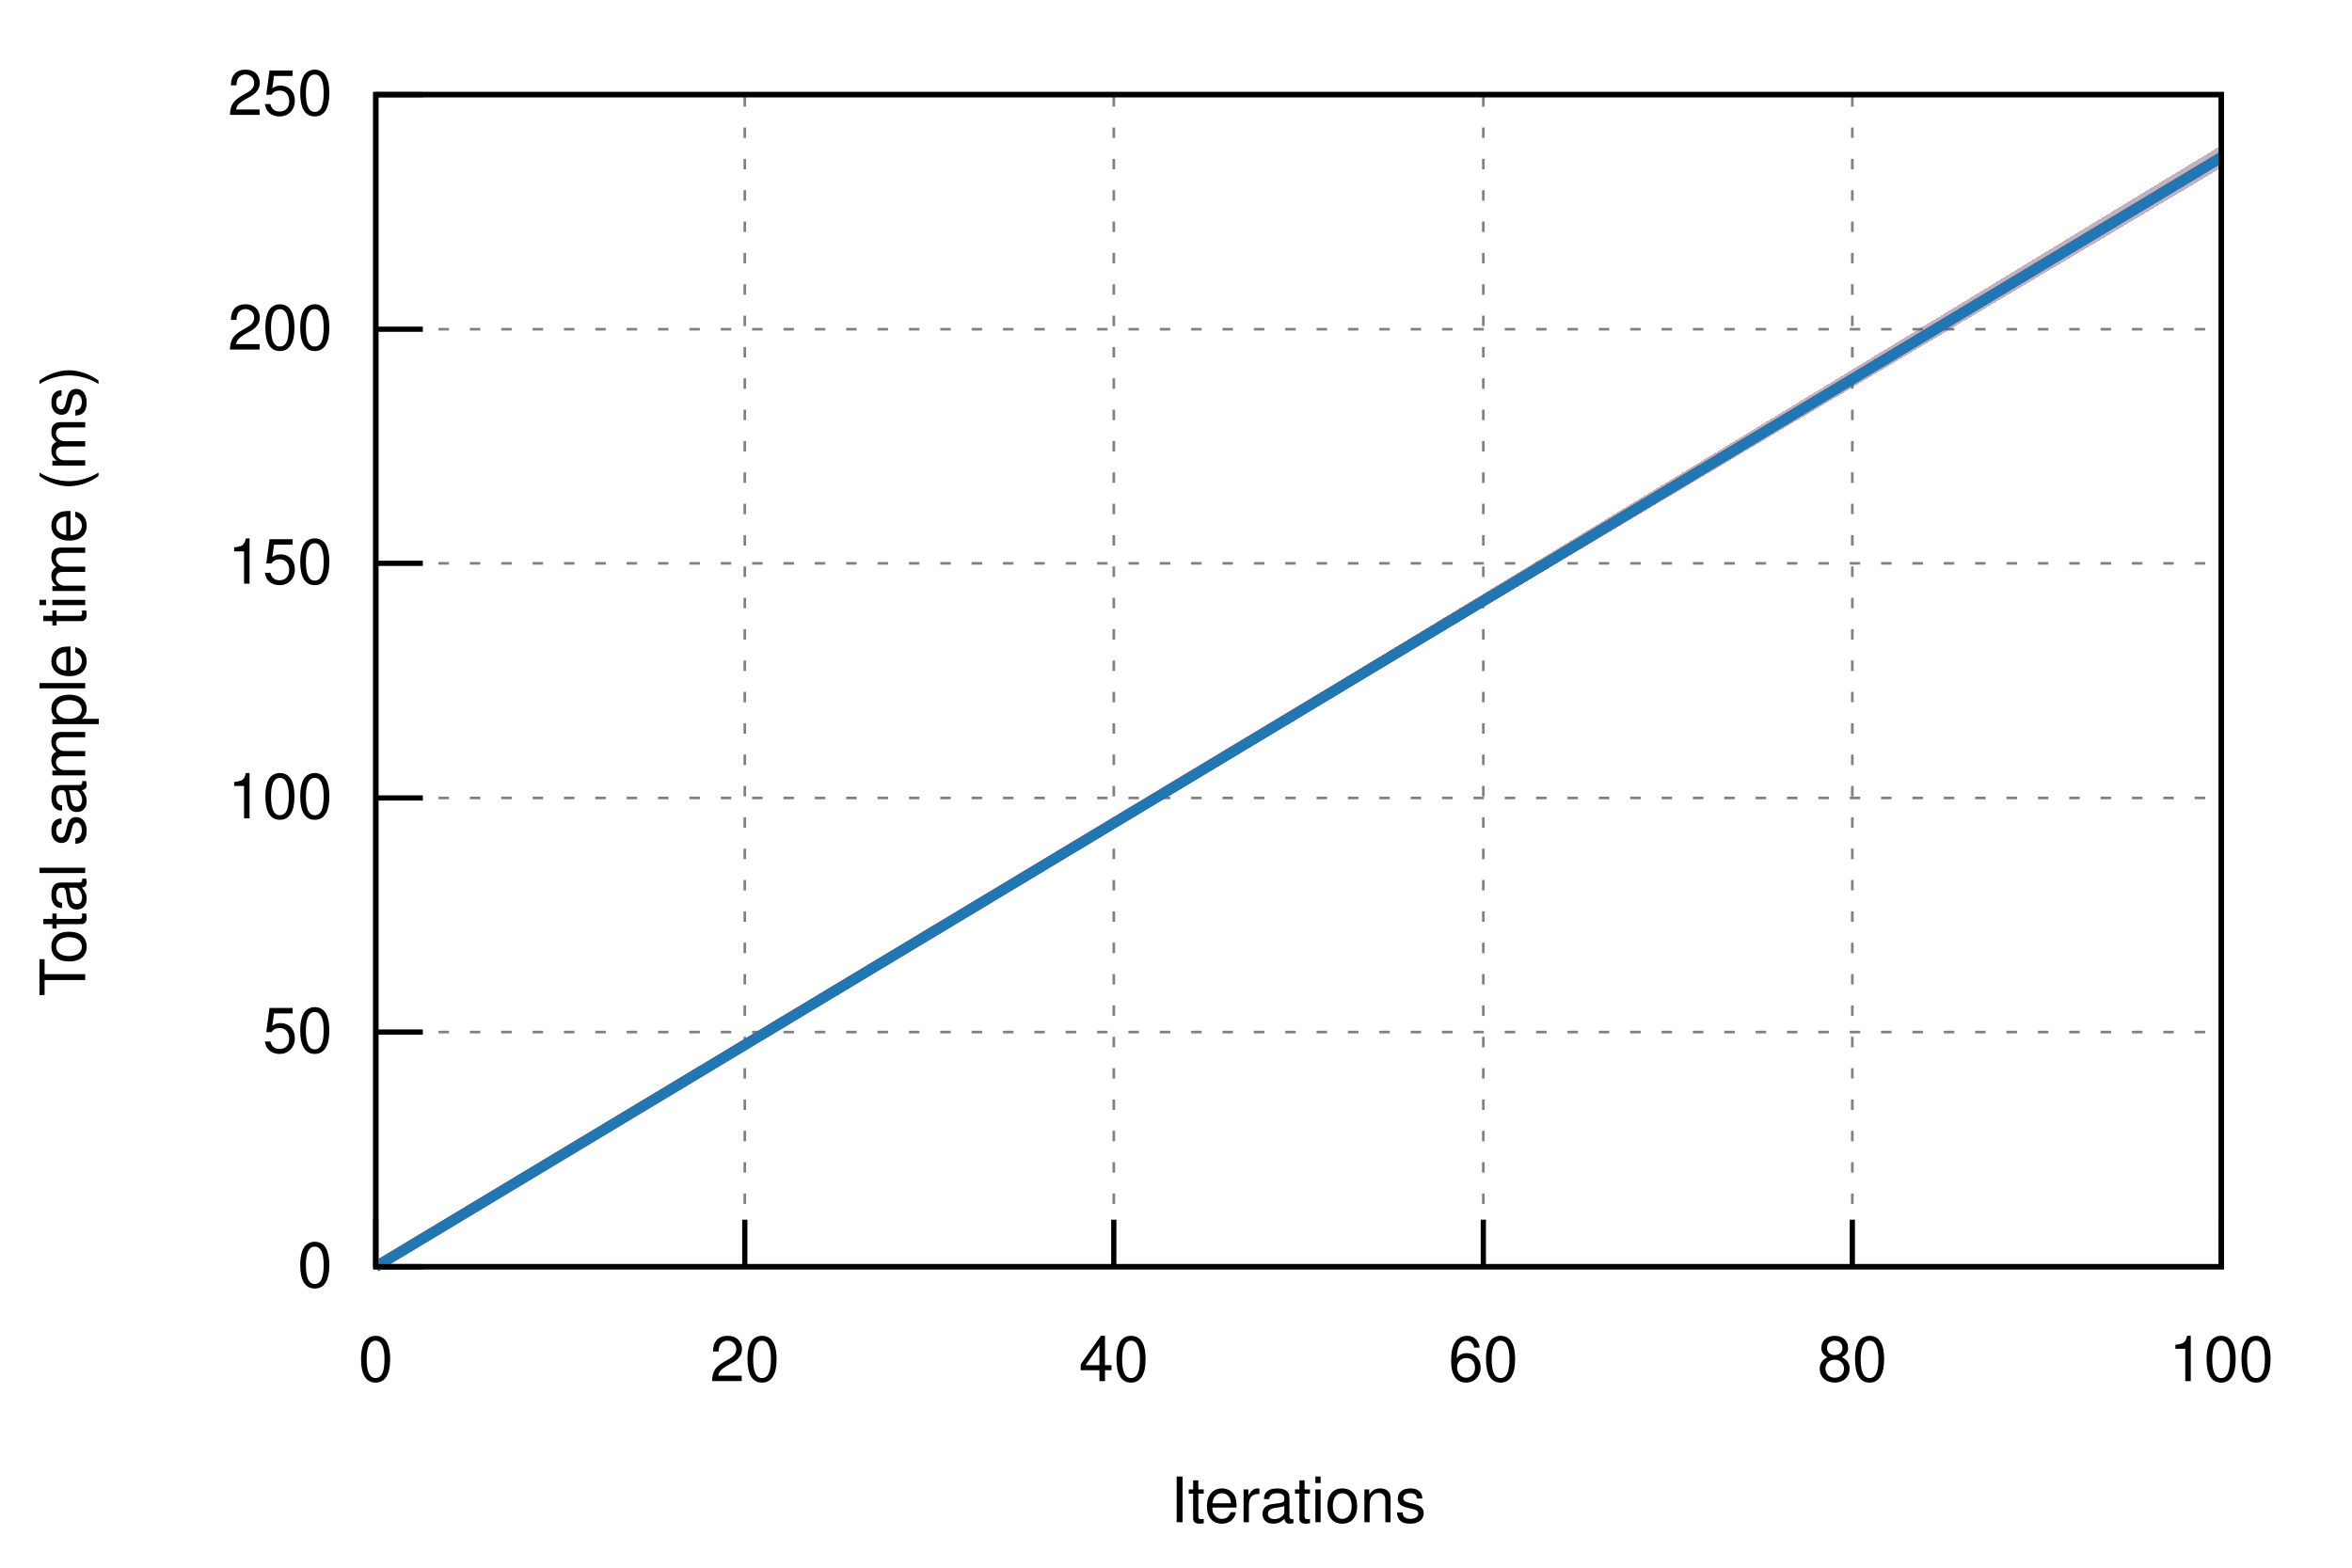
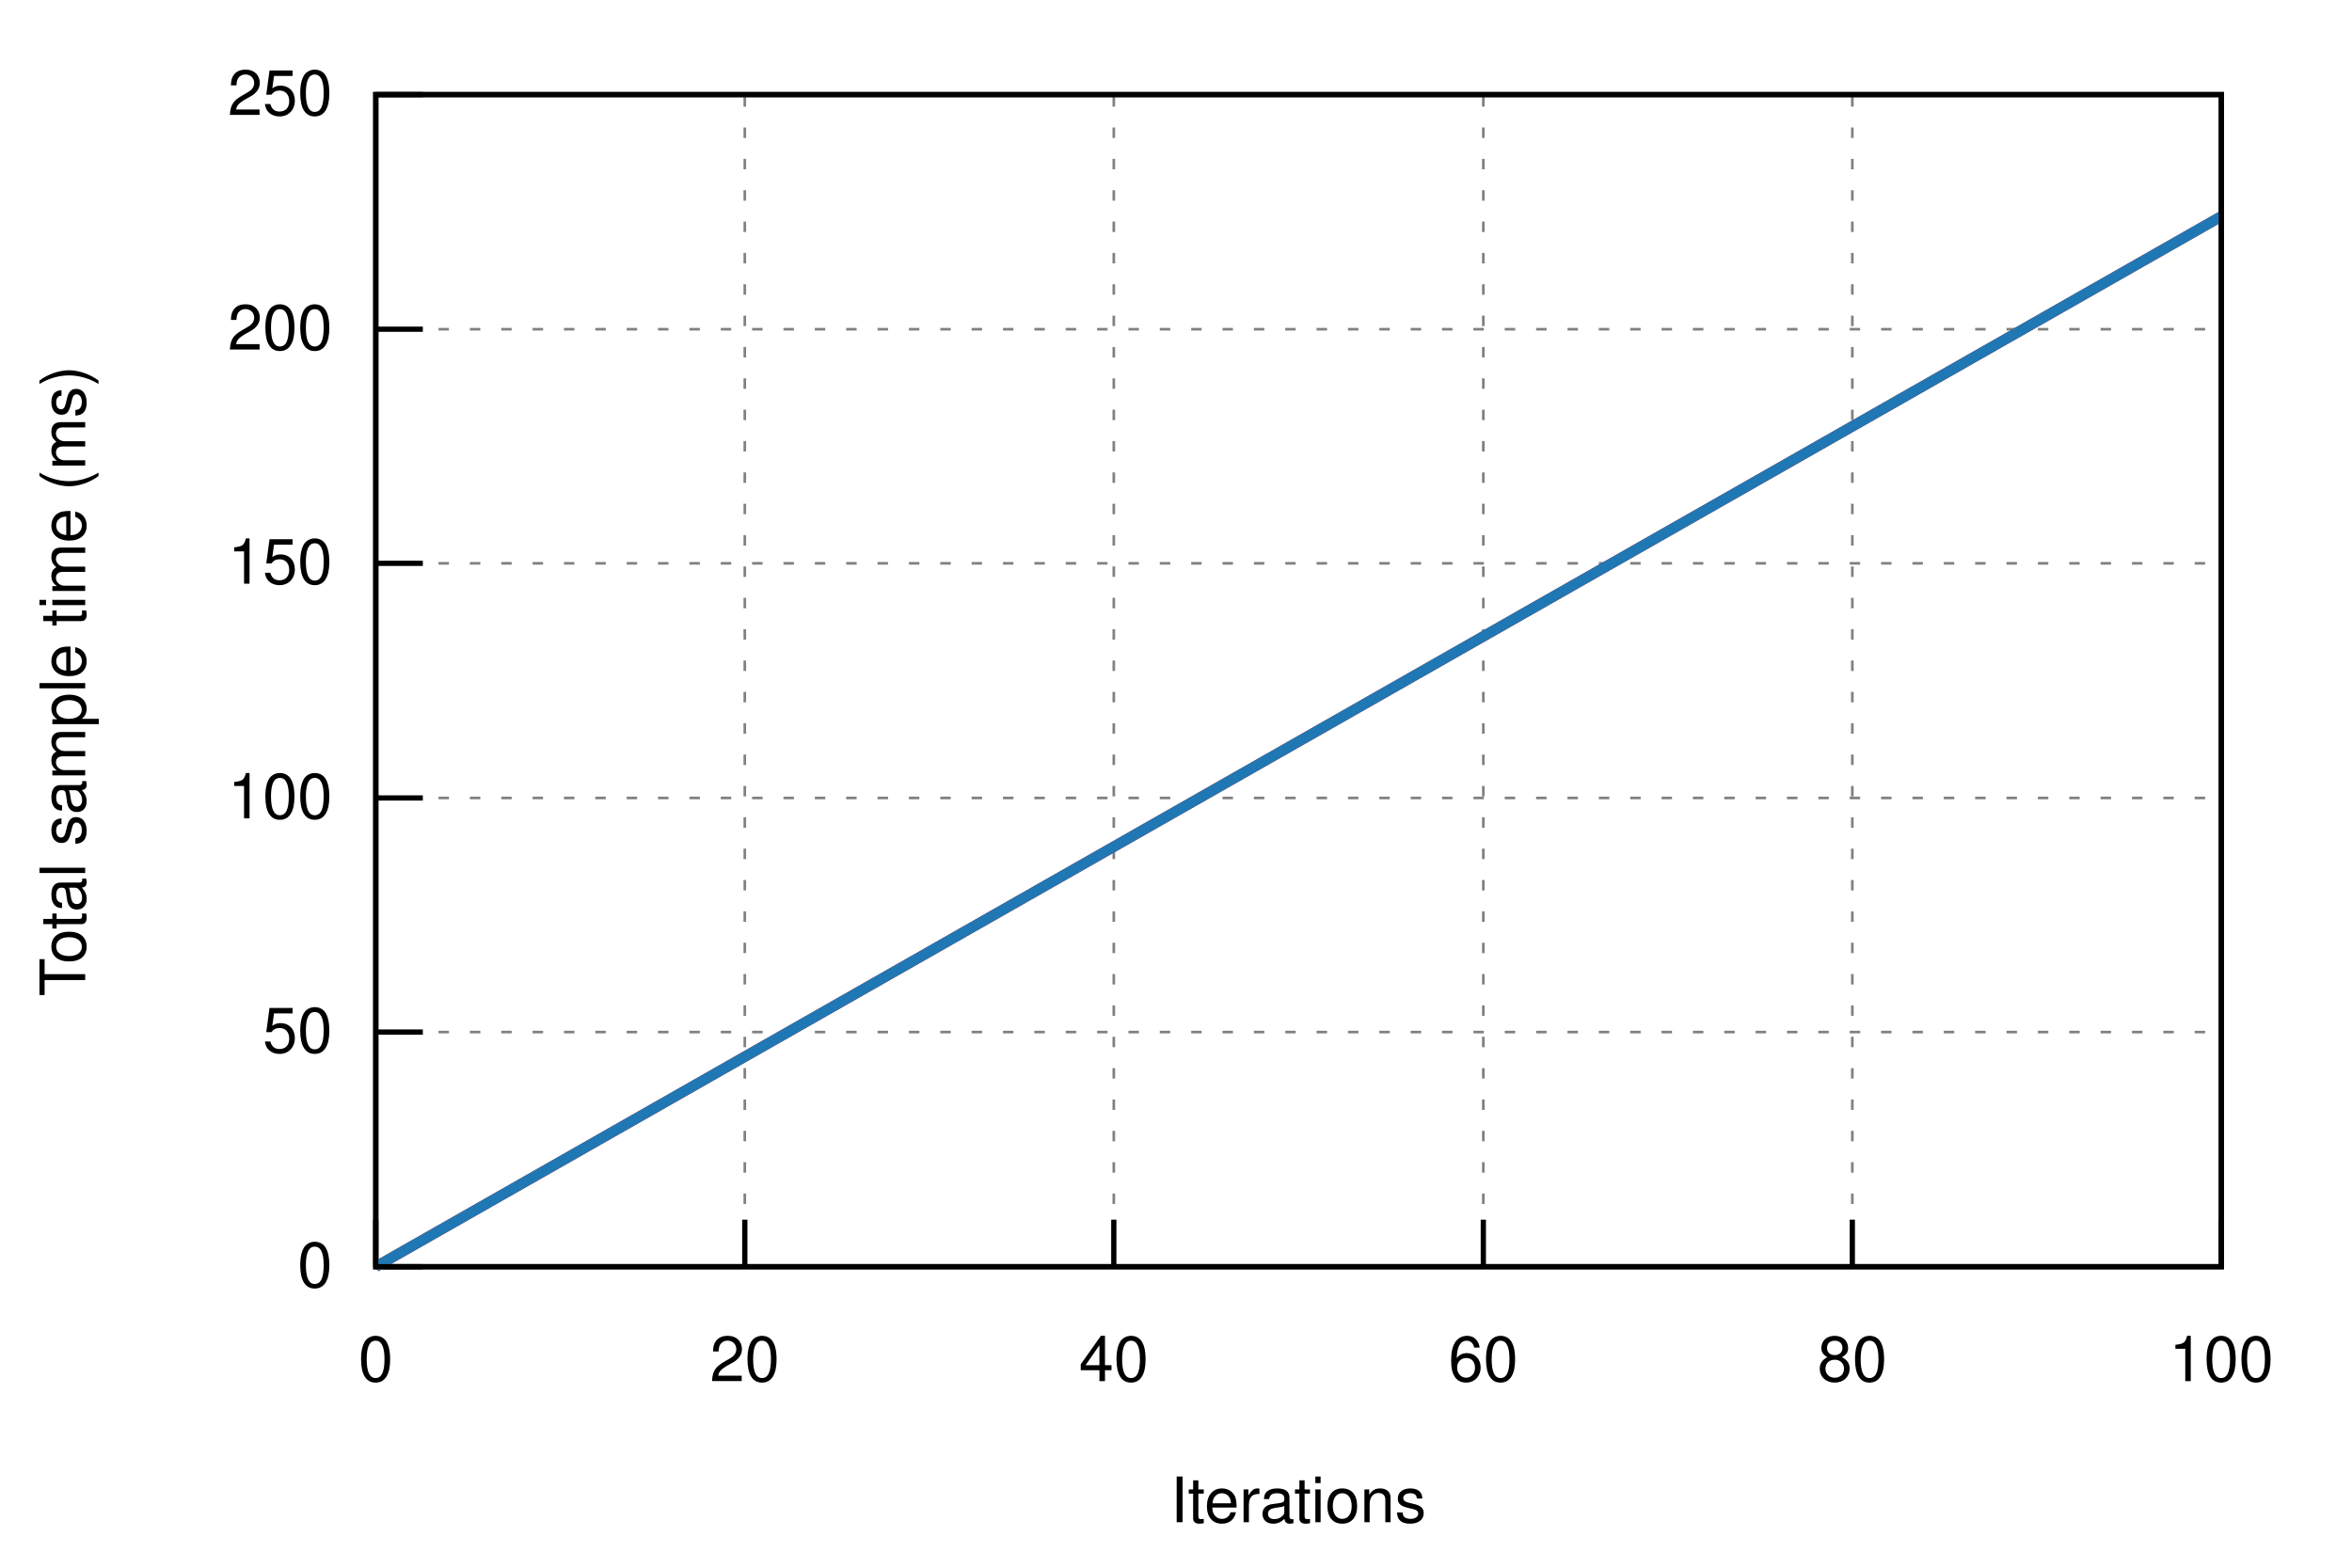
<svg xmlns="http://www.w3.org/2000/svg" xmlns:xlink="http://www.w3.org/1999/xlink" viewBox="0 0 450 300">
  <g id="gnuplot_canvas">
    <rect x="0" y="0" width="450" height="300" fill="none" />
    <defs>
      <circle id="gpDot" r="0.5" stroke-width="0.5" stroke="currentColor" />
      <path id="gpPt0" stroke-width="0.222" stroke="currentColor" d="M-1,0 h2 M0,-1 v2" />
      <path id="gpPt1" stroke-width="0.222" stroke="currentColor" d="M-1,-1 L1,1 M1,-1 L-1,1" />
      <path id="gpPt2" stroke-width="0.222" stroke="currentColor" d="M-1,0 L1,0 M0,-1 L0,1 M-1,-1 L1,1 M-1,1 L1,-1" />
      <rect id="gpPt3" stroke-width="0.222" stroke="currentColor" x="-1" y="-1" width="2" height="2" />
      <rect id="gpPt4" stroke-width="0.222" stroke="currentColor" fill="currentColor" x="-1" y="-1" width="2" height="2" />
      <circle id="gpPt5" stroke-width="0.222" stroke="currentColor" cx="0" cy="0" r="1" />
      <use xlink:href="#gpPt5" id="gpPt6" fill="currentColor" stroke="none" />
      <path id="gpPt7" stroke-width="0.222" stroke="currentColor" d="M0,-1.33 L-1.33,0.67 L1.33,0.67 z" />
      <use xlink:href="#gpPt7" id="gpPt8" fill="currentColor" stroke="none" />
      <use xlink:href="#gpPt7" id="gpPt9" stroke="currentColor" transform="rotate(180)" />
      <use xlink:href="#gpPt9" id="gpPt10" fill="currentColor" stroke="none" />
      <use xlink:href="#gpPt3" id="gpPt11" stroke="currentColor" transform="rotate(45)" />
      <use xlink:href="#gpPt11" id="gpPt12" fill="currentColor" stroke="none" />
      <path id="gpPt13" stroke-width="0.222" stroke="currentColor" d="M0,1.330 L1.265,0.411 L0.782,-1.067 L-0.782,-1.076 L-1.265,0.411 z" />
      <use xlink:href="#gpPt13" id="gpPt14" fill="currentColor" stroke="none" />
      <filter id="textbox" filterUnits="objectBoundingBox" x="0" y="0" height="1" width="1">
        <feFlood flood-color="white" flood-opacity="1" result="bgnd" />
        <feComposite in="SourceGraphic" in2="bgnd" operator="atop" />
      </filter>
      <filter id="greybox" filterUnits="objectBoundingBox" x="0" y="0" height="1" width="1">
        <feFlood flood-color="lightgrey" flood-opacity="1" result="grey" />
        <feComposite in="SourceGraphic" in2="grey" operator="atop" />
      </filter>
    </defs>
    <g fill="none" color="white" stroke="currentColor" stroke-width="1.00" stroke-linecap="butt" stroke-linejoin="miter">
</g>
    <g fill="none" color="black" stroke="currentColor" stroke-width="1.00" stroke-linecap="butt" stroke-linejoin="miter">
</g>
    <g fill="none" color="black" stroke="black" stroke-width="0.50" stroke-linecap="butt" stroke-linejoin="miter">
</g>
    <g fill="none" color="gray" stroke="currentColor" stroke-width="0.50" stroke-linecap="butt" stroke-linejoin="miter">
      <path stroke="gray" stroke-dasharray="2,4" class="gridline" d="M71.9,242.4 L425.0,242.4  " />
    </g>
    <g fill="none" color="gray" stroke="gray" stroke-width="1.00" stroke-linecap="butt" stroke-linejoin="miter">
</g>
    <g fill="none" color="black" stroke="currentColor" stroke-width="1.00" stroke-linecap="butt" stroke-linejoin="miter">
      <path stroke="black" d="M71.9,242.4 L80.9,242.4  " />
      <g transform="translate(63.6,246.3)" stroke="none" fill="black" font-family="Helvetica" font-size="12.00" text-anchor="end">
        <text>
          <tspan font-family="Helvetica"> 0</tspan>
        </text>
      </g>
    </g>
    <g fill="none" color="black" stroke="currentColor" stroke-width="1.00" stroke-linecap="butt" stroke-linejoin="miter">
</g>
    <g fill="none" color="black" stroke="black" stroke-width="0.50" stroke-linecap="butt" stroke-linejoin="miter">
</g>
    <g fill="none" color="gray" stroke="currentColor" stroke-width="0.50" stroke-linecap="butt" stroke-linejoin="miter">
      <path stroke="gray" stroke-dasharray="2,4" class="gridline" d="M71.9,197.5 L425.0,197.5  " />
    </g>
    <g fill="none" color="gray" stroke="gray" stroke-width="1.00" stroke-linecap="butt" stroke-linejoin="miter">
</g>
    <g fill="none" color="black" stroke="currentColor" stroke-width="1.00" stroke-linecap="butt" stroke-linejoin="miter">
      <path stroke="black" d="M71.9,197.5 L80.9,197.5  " />
      <g transform="translate(63.6,201.4)" stroke="none" fill="black" font-family="Helvetica" font-size="12.00" text-anchor="end">
        <text>
          <tspan font-family="Helvetica"> 50</tspan>
        </text>
      </g>
    </g>
    <g fill="none" color="black" stroke="currentColor" stroke-width="1.00" stroke-linecap="butt" stroke-linejoin="miter">
</g>
    <g fill="none" color="black" stroke="black" stroke-width="0.50" stroke-linecap="butt" stroke-linejoin="miter">
</g>
    <g fill="none" color="gray" stroke="currentColor" stroke-width="0.50" stroke-linecap="butt" stroke-linejoin="miter">
      <path stroke="gray" stroke-dasharray="2,4" class="gridline" d="M71.9,152.7 L425.0,152.7  " />
    </g>
    <g fill="none" color="gray" stroke="gray" stroke-width="1.00" stroke-linecap="butt" stroke-linejoin="miter">
</g>
    <g fill="none" color="black" stroke="currentColor" stroke-width="1.00" stroke-linecap="butt" stroke-linejoin="miter">
      <path stroke="black" d="M71.9,152.7 L80.9,152.7  " />
      <g transform="translate(63.6,156.6)" stroke="none" fill="black" font-family="Helvetica" font-size="12.00" text-anchor="end">
        <text>
          <tspan font-family="Helvetica"> 100</tspan>
        </text>
      </g>
    </g>
    <g fill="none" color="black" stroke="currentColor" stroke-width="1.00" stroke-linecap="butt" stroke-linejoin="miter">
</g>
    <g fill="none" color="black" stroke="black" stroke-width="0.50" stroke-linecap="butt" stroke-linejoin="miter">
</g>
    <g fill="none" color="gray" stroke="currentColor" stroke-width="0.50" stroke-linecap="butt" stroke-linejoin="miter">
      <path stroke="gray" stroke-dasharray="2,4" class="gridline" d="M71.9,107.8 L425.0,107.8  " />
    </g>
    <g fill="none" color="gray" stroke="gray" stroke-width="1.00" stroke-linecap="butt" stroke-linejoin="miter">
</g>
    <g fill="none" color="black" stroke="currentColor" stroke-width="1.00" stroke-linecap="butt" stroke-linejoin="miter">
      <path stroke="black" d="M71.9,107.8 L80.9,107.8  " />
      <g transform="translate(63.6,111.7)" stroke="none" fill="black" font-family="Helvetica" font-size="12.00" text-anchor="end">
        <text>
          <tspan font-family="Helvetica"> 150</tspan>
        </text>
      </g>
    </g>
    <g fill="none" color="black" stroke="currentColor" stroke-width="1.00" stroke-linecap="butt" stroke-linejoin="miter">
</g>
    <g fill="none" color="black" stroke="black" stroke-width="0.50" stroke-linecap="butt" stroke-linejoin="miter">
</g>
    <g fill="none" color="gray" stroke="currentColor" stroke-width="0.50" stroke-linecap="butt" stroke-linejoin="miter">
      <path stroke="gray" stroke-dasharray="2,4" class="gridline" d="M71.9,63.0 L425.0,63.0  " />
    </g>
    <g fill="none" color="gray" stroke="gray" stroke-width="1.00" stroke-linecap="butt" stroke-linejoin="miter">
</g>
    <g fill="none" color="black" stroke="currentColor" stroke-width="1.00" stroke-linecap="butt" stroke-linejoin="miter">
      <path stroke="black" d="M71.9,63.0 L80.9,63.0  " />
      <g transform="translate(63.6,66.9)" stroke="none" fill="black" font-family="Helvetica" font-size="12.00" text-anchor="end">
        <text>
          <tspan font-family="Helvetica"> 200</tspan>
        </text>
      </g>
    </g>
    <g fill="none" color="black" stroke="currentColor" stroke-width="1.00" stroke-linecap="butt" stroke-linejoin="miter">
</g>
    <g fill="none" color="black" stroke="black" stroke-width="0.50" stroke-linecap="butt" stroke-linejoin="miter">
</g>
    <g fill="none" color="gray" stroke="currentColor" stroke-width="0.50" stroke-linecap="butt" stroke-linejoin="miter">
      <path stroke="gray" stroke-dasharray="2,4" class="gridline" d="M71.9,18.1 L425.0,18.1  " />
    </g>
    <g fill="none" color="gray" stroke="gray" stroke-width="1.00" stroke-linecap="butt" stroke-linejoin="miter">
</g>
    <g fill="none" color="black" stroke="currentColor" stroke-width="1.00" stroke-linecap="butt" stroke-linejoin="miter">
      <path stroke="black" d="M71.9,18.1 L80.9,18.1  " />
      <g transform="translate(63.6,22.0)" stroke="none" fill="black" font-family="Helvetica" font-size="12.00" text-anchor="end">
        <text>
          <tspan font-family="Helvetica"> 250</tspan>
        </text>
      </g>
    </g>
    <g fill="none" color="black" stroke="currentColor" stroke-width="1.00" stroke-linecap="butt" stroke-linejoin="miter">
</g>
    <g fill="none" color="black" stroke="black" stroke-width="0.50" stroke-linecap="butt" stroke-linejoin="miter">
</g>
    <g fill="none" color="gray" stroke="currentColor" stroke-width="0.50" stroke-linecap="butt" stroke-linejoin="miter">
      <path stroke="gray" stroke-dasharray="2,4" class="gridline" d="M71.9,242.4 L71.9,18.1  " />
    </g>
    <g fill="none" color="gray" stroke="gray" stroke-width="1.00" stroke-linecap="butt" stroke-linejoin="miter">
</g>
    <g fill="none" color="black" stroke="currentColor" stroke-width="1.00" stroke-linecap="butt" stroke-linejoin="miter">
      <path stroke="black" d="M71.9,242.4 L71.9,233.4  " />
      <g transform="translate(71.9,264.3)" stroke="none" fill="black" font-family="Helvetica" font-size="12.00" text-anchor="middle">
        <text>
          <tspan font-family="Helvetica"> 0</tspan>
        </text>
      </g>
    </g>
    <g fill="none" color="black" stroke="currentColor" stroke-width="1.00" stroke-linecap="butt" stroke-linejoin="miter">
</g>
    <g fill="none" color="black" stroke="black" stroke-width="0.50" stroke-linecap="butt" stroke-linejoin="miter">
</g>
    <g fill="none" color="gray" stroke="currentColor" stroke-width="0.50" stroke-linecap="butt" stroke-linejoin="miter">
      <path stroke="gray" stroke-dasharray="2,4" class="gridline" d="M142.5,242.4 L142.5,18.1  " />
    </g>
    <g fill="none" color="gray" stroke="gray" stroke-width="1.00" stroke-linecap="butt" stroke-linejoin="miter">
</g>
    <g fill="none" color="black" stroke="currentColor" stroke-width="1.00" stroke-linecap="butt" stroke-linejoin="miter">
      <path stroke="black" d="M142.5,242.4 L142.5,233.4  " />
      <g transform="translate(142.5,264.3)" stroke="none" fill="black" font-family="Helvetica" font-size="12.00" text-anchor="middle">
        <text>
          <tspan font-family="Helvetica"> 20</tspan>
        </text>
      </g>
    </g>
    <g fill="none" color="black" stroke="currentColor" stroke-width="1.00" stroke-linecap="butt" stroke-linejoin="miter">
</g>
    <g fill="none" color="black" stroke="black" stroke-width="0.50" stroke-linecap="butt" stroke-linejoin="miter">
</g>
    <g fill="none" color="gray" stroke="currentColor" stroke-width="0.50" stroke-linecap="butt" stroke-linejoin="miter">
      <path stroke="gray" stroke-dasharray="2,4" class="gridline" d="M213.1,242.4 L213.1,18.1  " />
    </g>
    <g fill="none" color="gray" stroke="gray" stroke-width="1.00" stroke-linecap="butt" stroke-linejoin="miter">
</g>
    <g fill="none" color="black" stroke="currentColor" stroke-width="1.00" stroke-linecap="butt" stroke-linejoin="miter">
      <path stroke="black" d="M213.1,242.4 L213.1,233.4  " />
      <g transform="translate(213.1,264.3)" stroke="none" fill="black" font-family="Helvetica" font-size="12.00" text-anchor="middle">
        <text>
          <tspan font-family="Helvetica"> 40</tspan>
        </text>
      </g>
    </g>
    <g fill="none" color="black" stroke="currentColor" stroke-width="1.00" stroke-linecap="butt" stroke-linejoin="miter">
</g>
    <g fill="none" color="black" stroke="black" stroke-width="0.50" stroke-linecap="butt" stroke-linejoin="miter">
</g>
    <g fill="none" color="gray" stroke="currentColor" stroke-width="0.50" stroke-linecap="butt" stroke-linejoin="miter">
      <path stroke="gray" stroke-dasharray="2,4" class="gridline" d="M283.8,242.4 L283.8,18.1  " />
    </g>
    <g fill="none" color="gray" stroke="gray" stroke-width="1.00" stroke-linecap="butt" stroke-linejoin="miter">
</g>
    <g fill="none" color="black" stroke="currentColor" stroke-width="1.00" stroke-linecap="butt" stroke-linejoin="miter">
      <path stroke="black" d="M283.8,242.4 L283.8,233.4  " />
      <g transform="translate(283.8,264.3)" stroke="none" fill="black" font-family="Helvetica" font-size="12.00" text-anchor="middle">
        <text>
          <tspan font-family="Helvetica"> 60</tspan>
        </text>
      </g>
    </g>
    <g fill="none" color="black" stroke="currentColor" stroke-width="1.00" stroke-linecap="butt" stroke-linejoin="miter">
</g>
    <g fill="none" color="black" stroke="black" stroke-width="0.50" stroke-linecap="butt" stroke-linejoin="miter">
</g>
    <g fill="none" color="gray" stroke="currentColor" stroke-width="0.50" stroke-linecap="butt" stroke-linejoin="miter">
      <path stroke="gray" stroke-dasharray="2,4" class="gridline" d="M354.4,242.4 L354.4,18.1  " />
    </g>
    <g fill="none" color="gray" stroke="gray" stroke-width="1.00" stroke-linecap="butt" stroke-linejoin="miter">
</g>
    <g fill="none" color="black" stroke="currentColor" stroke-width="1.00" stroke-linecap="butt" stroke-linejoin="miter">
      <path stroke="black" d="M354.4,242.4 L354.4,233.4  " />
      <g transform="translate(354.4,264.3)" stroke="none" fill="black" font-family="Helvetica" font-size="12.00" text-anchor="middle">
        <text>
          <tspan font-family="Helvetica"> 80</tspan>
        </text>
      </g>
    </g>
    <g fill="none" color="black" stroke="currentColor" stroke-width="1.00" stroke-linecap="butt" stroke-linejoin="miter">
</g>
    <g fill="none" color="black" stroke="black" stroke-width="0.50" stroke-linecap="butt" stroke-linejoin="miter">
</g>
    <g fill="none" color="gray" stroke="currentColor" stroke-width="0.50" stroke-linecap="butt" stroke-linejoin="miter">
      <path stroke="gray" stroke-dasharray="2,4" class="gridline" d="M425.0,242.4 L425.0,18.1  " />
    </g>
    <g fill="none" color="gray" stroke="gray" stroke-width="1.00" stroke-linecap="butt" stroke-linejoin="miter">
</g>
    <g fill="none" color="black" stroke="currentColor" stroke-width="1.00" stroke-linecap="butt" stroke-linejoin="miter">
      <path stroke="black" d="M425.0,242.4 L425.0,233.4  " />
      <g transform="translate(425.0,264.3)" stroke="none" fill="black" font-family="Helvetica" font-size="12.00" text-anchor="middle">
        <text>
          <tspan font-family="Helvetica"> 100</tspan>
        </text>
      </g>
    </g>
    <g fill="none" color="black" stroke="currentColor" stroke-width="1.00" stroke-linecap="butt" stroke-linejoin="miter">
</g>
    <g fill="none" color="black" stroke="currentColor" stroke-width="1.00" stroke-linecap="butt" stroke-linejoin="miter">
      <path stroke="black" d="M71.9,18.1 L71.9,242.4 L425.0,242.4 L425.0,18.1 L71.9,18.1 Z  " />
    </g>
    <g fill="none" color="black" stroke="currentColor" stroke-width="1.00" stroke-linecap="butt" stroke-linejoin="miter">
      <g transform="translate(16.3,130.3) rotate(270)" stroke="none" fill="black" font-family="Helvetica" font-size="12.00" text-anchor="middle">
        <text>
          <tspan font-family="Helvetica">Total sample time (ms)</tspan>
        </text>
      </g>
    </g>
    <g fill="none" color="black" stroke="currentColor" stroke-width="1.00" stroke-linecap="butt" stroke-linejoin="miter">
      <g transform="translate(248.4,291.3)" stroke="none" fill="black" font-family="Helvetica" font-size="12.00" text-anchor="middle">
        <text>
          <tspan font-family="Helvetica">Iterations</tspan>
        </text>
      </g>
    </g>
    <g fill="none" color="black" stroke="currentColor" stroke-width="1.00" stroke-linecap="butt" stroke-linejoin="miter">
</g>
    <g id="gnuplot_plot_1">
      <g fill="none" color="black" stroke="currentColor" stroke-width="1.00" stroke-linecap="butt" stroke-linejoin="miter">
        <g stroke="none" shape-rendering="crispEdges">
          <polygon fill="rgb(227,  26,  28)" fill-opacity="0.25" points="71.9,242.4 71.9,242.4 71.9,242.4 " />
-           <polygon fill="rgb(227,  26,  28)" fill-opacity="0.25" points="71.9,242.4 425.0,32.1 425.0,27.8 " />
+           <polygon fill="rgb(227,  26,  28)" fill-opacity="0.25" points="71.9,242.4 425.0,42.0 425.0,40.6 " />
        </g>
      </g>
    </g>
    <g id="gnuplot_plot_2">
      <g fill="none" color="black" stroke="currentColor" stroke-width="1.00" stroke-linecap="butt" stroke-linejoin="miter">
        <g stroke="none" shape-rendering="crispEdges">
          <polygon fill="rgb( 31, 120, 180)" fill-opacity="0.25" points="71.9,242.4 71.9,242.4 71.9,242.4 " />
-           <polygon fill="rgb( 31, 120, 180)" fill-opacity="0.25" points="71.9,242.4 425.0,32.1 425.0,27.8 " />
+           <polygon fill="rgb( 31, 120, 180)" fill-opacity="0.25" points="71.9,242.4 425.0,42.0 425.0,40.6 " />
        </g>
      </g>
    </g>
    <g id="gnuplot_plot_3">
      <g fill="none" color="white" stroke="rgb( 31, 120, 180)" stroke-width="2.00" stroke-linecap="butt" stroke-linejoin="miter">
</g>
      <g fill="none" color="black" stroke="currentColor" stroke-width="2.00" stroke-linecap="butt" stroke-linejoin="miter">
-         <path stroke="rgb(227,  26,  28)" d="M71.9,242.4 L425.0,30.1  " />
+         <path stroke="rgb(227,  26,  28)" d="M71.9,242.4 L425.0,41.4  " />
      </g>
    </g>
    <g id="gnuplot_plot_4">
      <g fill="none" color="black" stroke="currentColor" stroke-width="2.00" stroke-linecap="butt" stroke-linejoin="miter">
-         <path stroke="rgb( 31, 120, 180)" d="M71.9,242.4 L425.0,30.1  " />
+         <path stroke="rgb( 31, 120, 180)" d="M71.9,242.4 L425.0,41.4  " />
      </g>
    </g>
    <g fill="none" color="black" stroke="currentColor" stroke-width="2.00" stroke-linecap="butt" stroke-linejoin="miter">
</g>
    <g fill="none" color="black" stroke="black" stroke-width="1.00" stroke-linecap="butt" stroke-linejoin="miter">
</g>
    <g fill="none" color="black" stroke="currentColor" stroke-width="1.00" stroke-linecap="butt" stroke-linejoin="miter">
      <path stroke="black" d="M71.9,18.1 L71.9,242.4 L425.0,242.4 L425.0,18.1 L71.9,18.1 Z  " />
    </g>
    <g fill="none" color="black" stroke="currentColor" stroke-width="1.00" stroke-linecap="butt" stroke-linejoin="miter">
</g>
  </g>
</svg>
